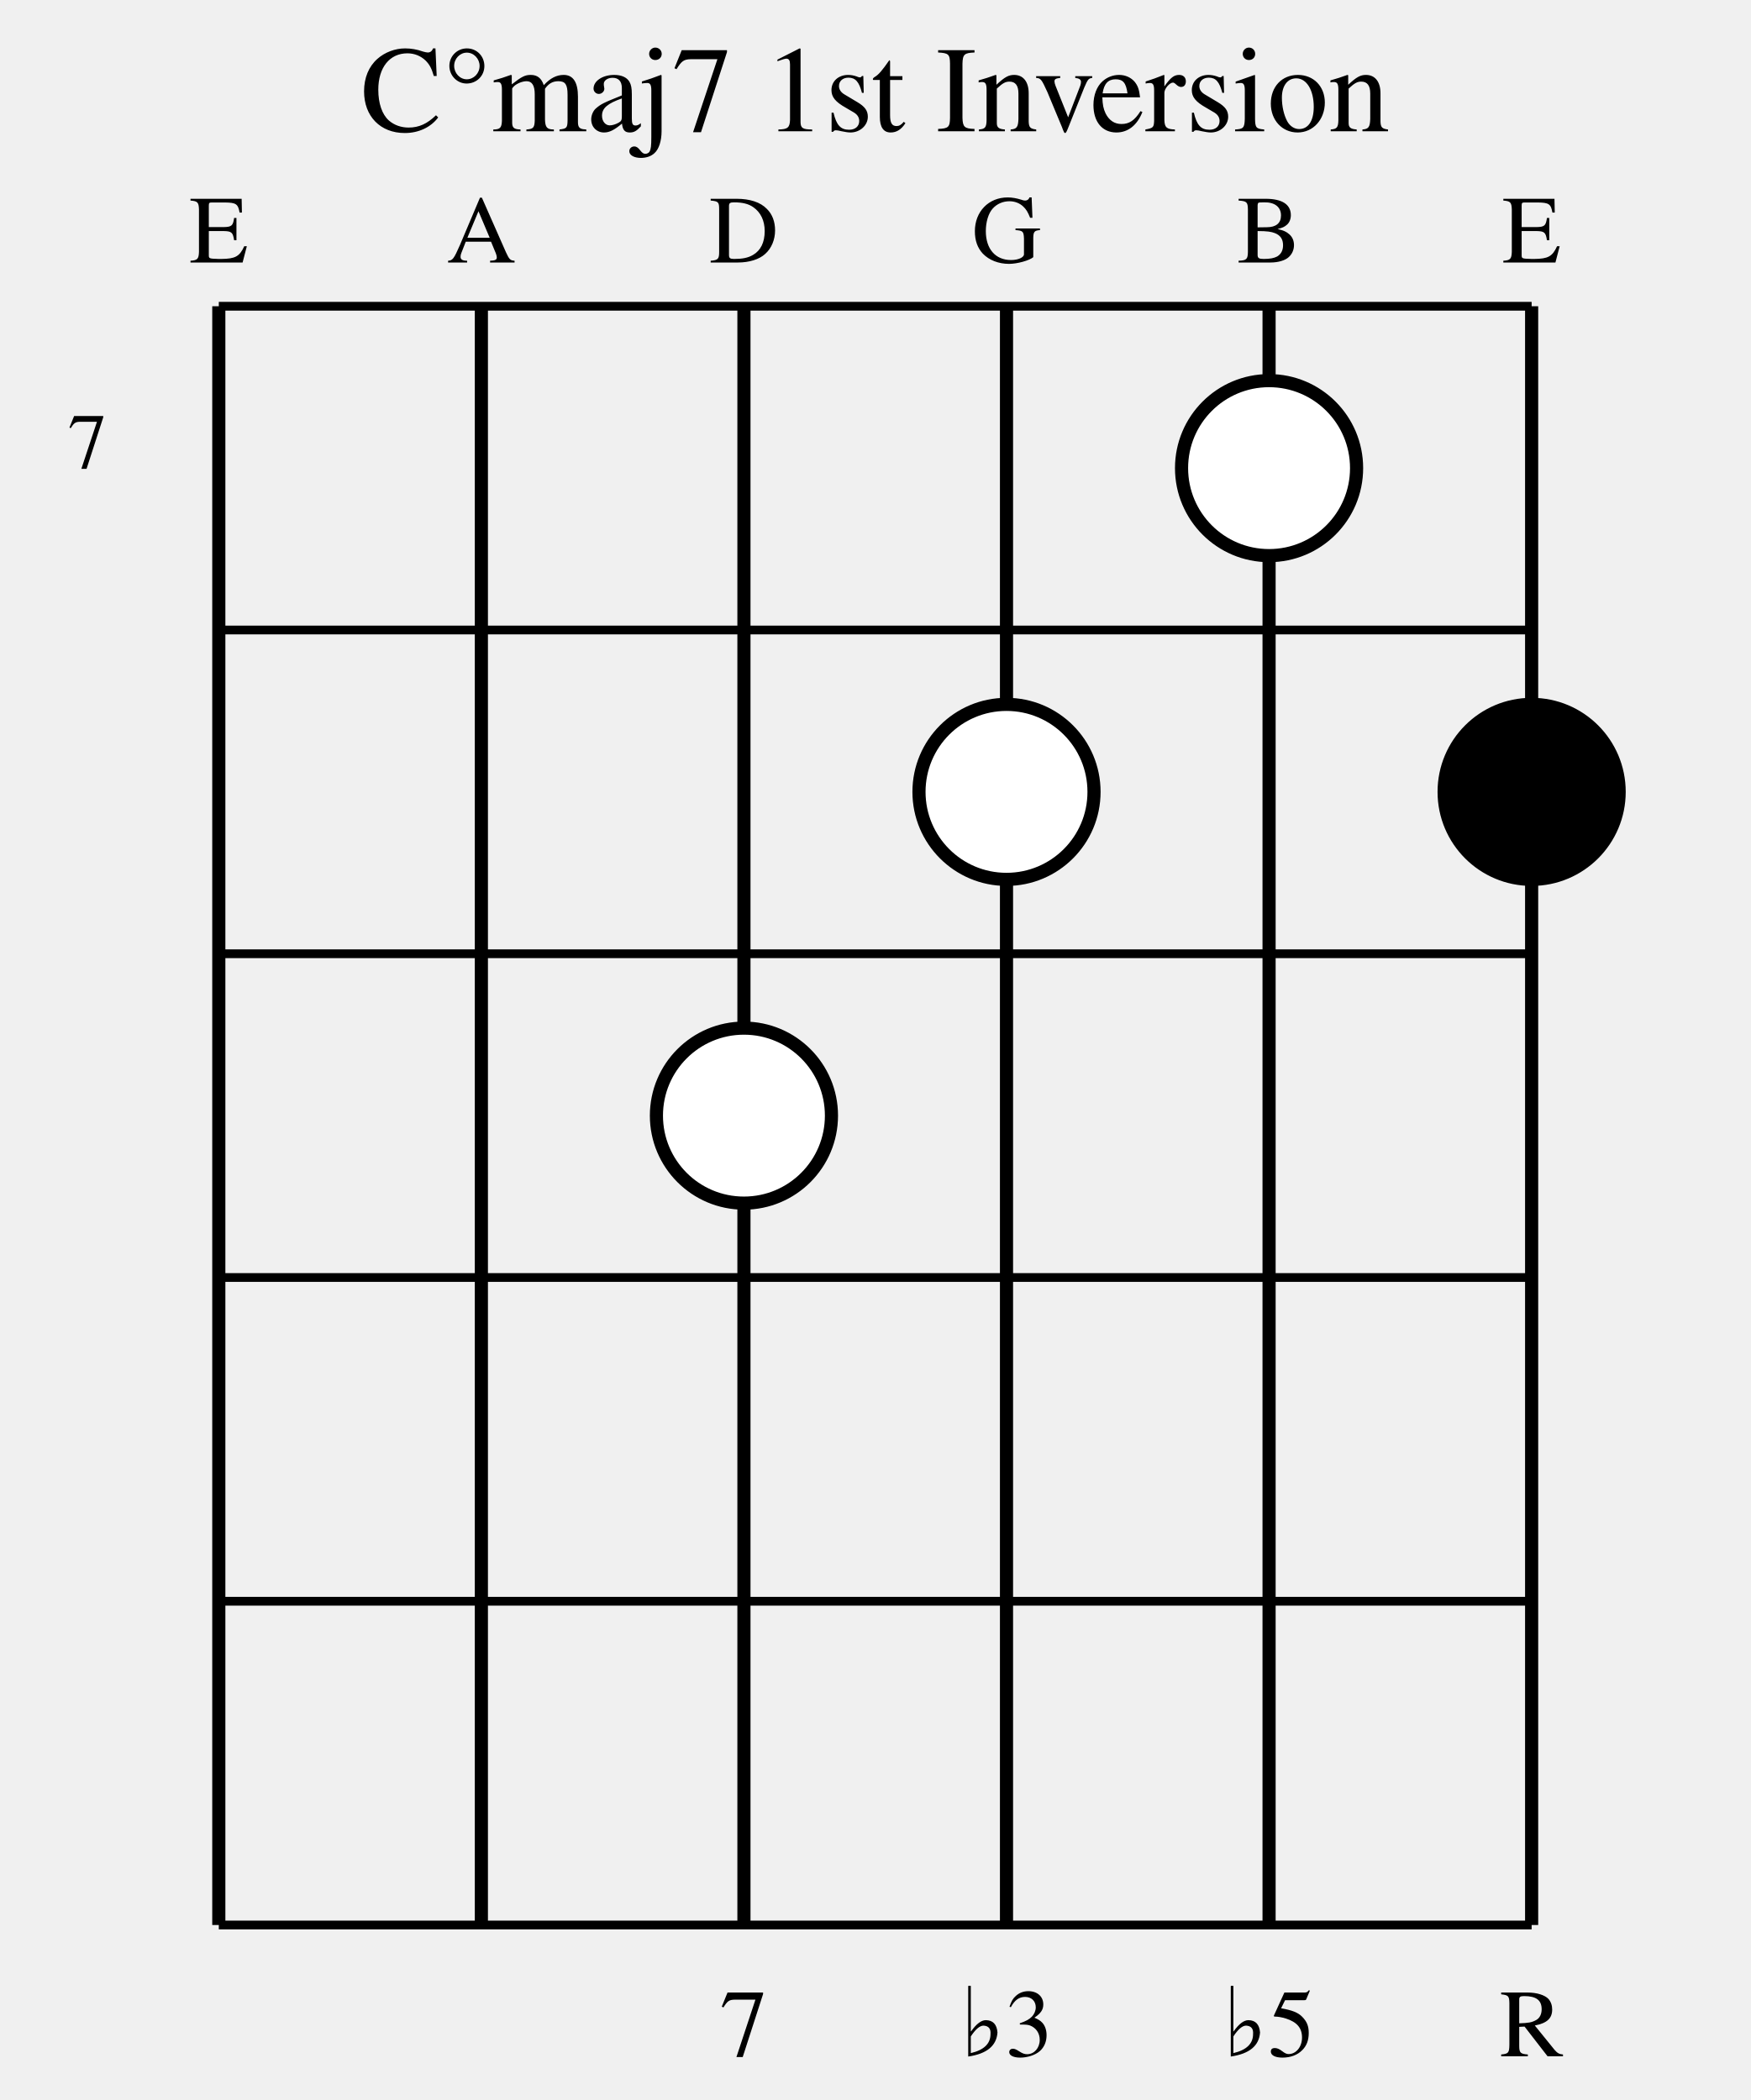
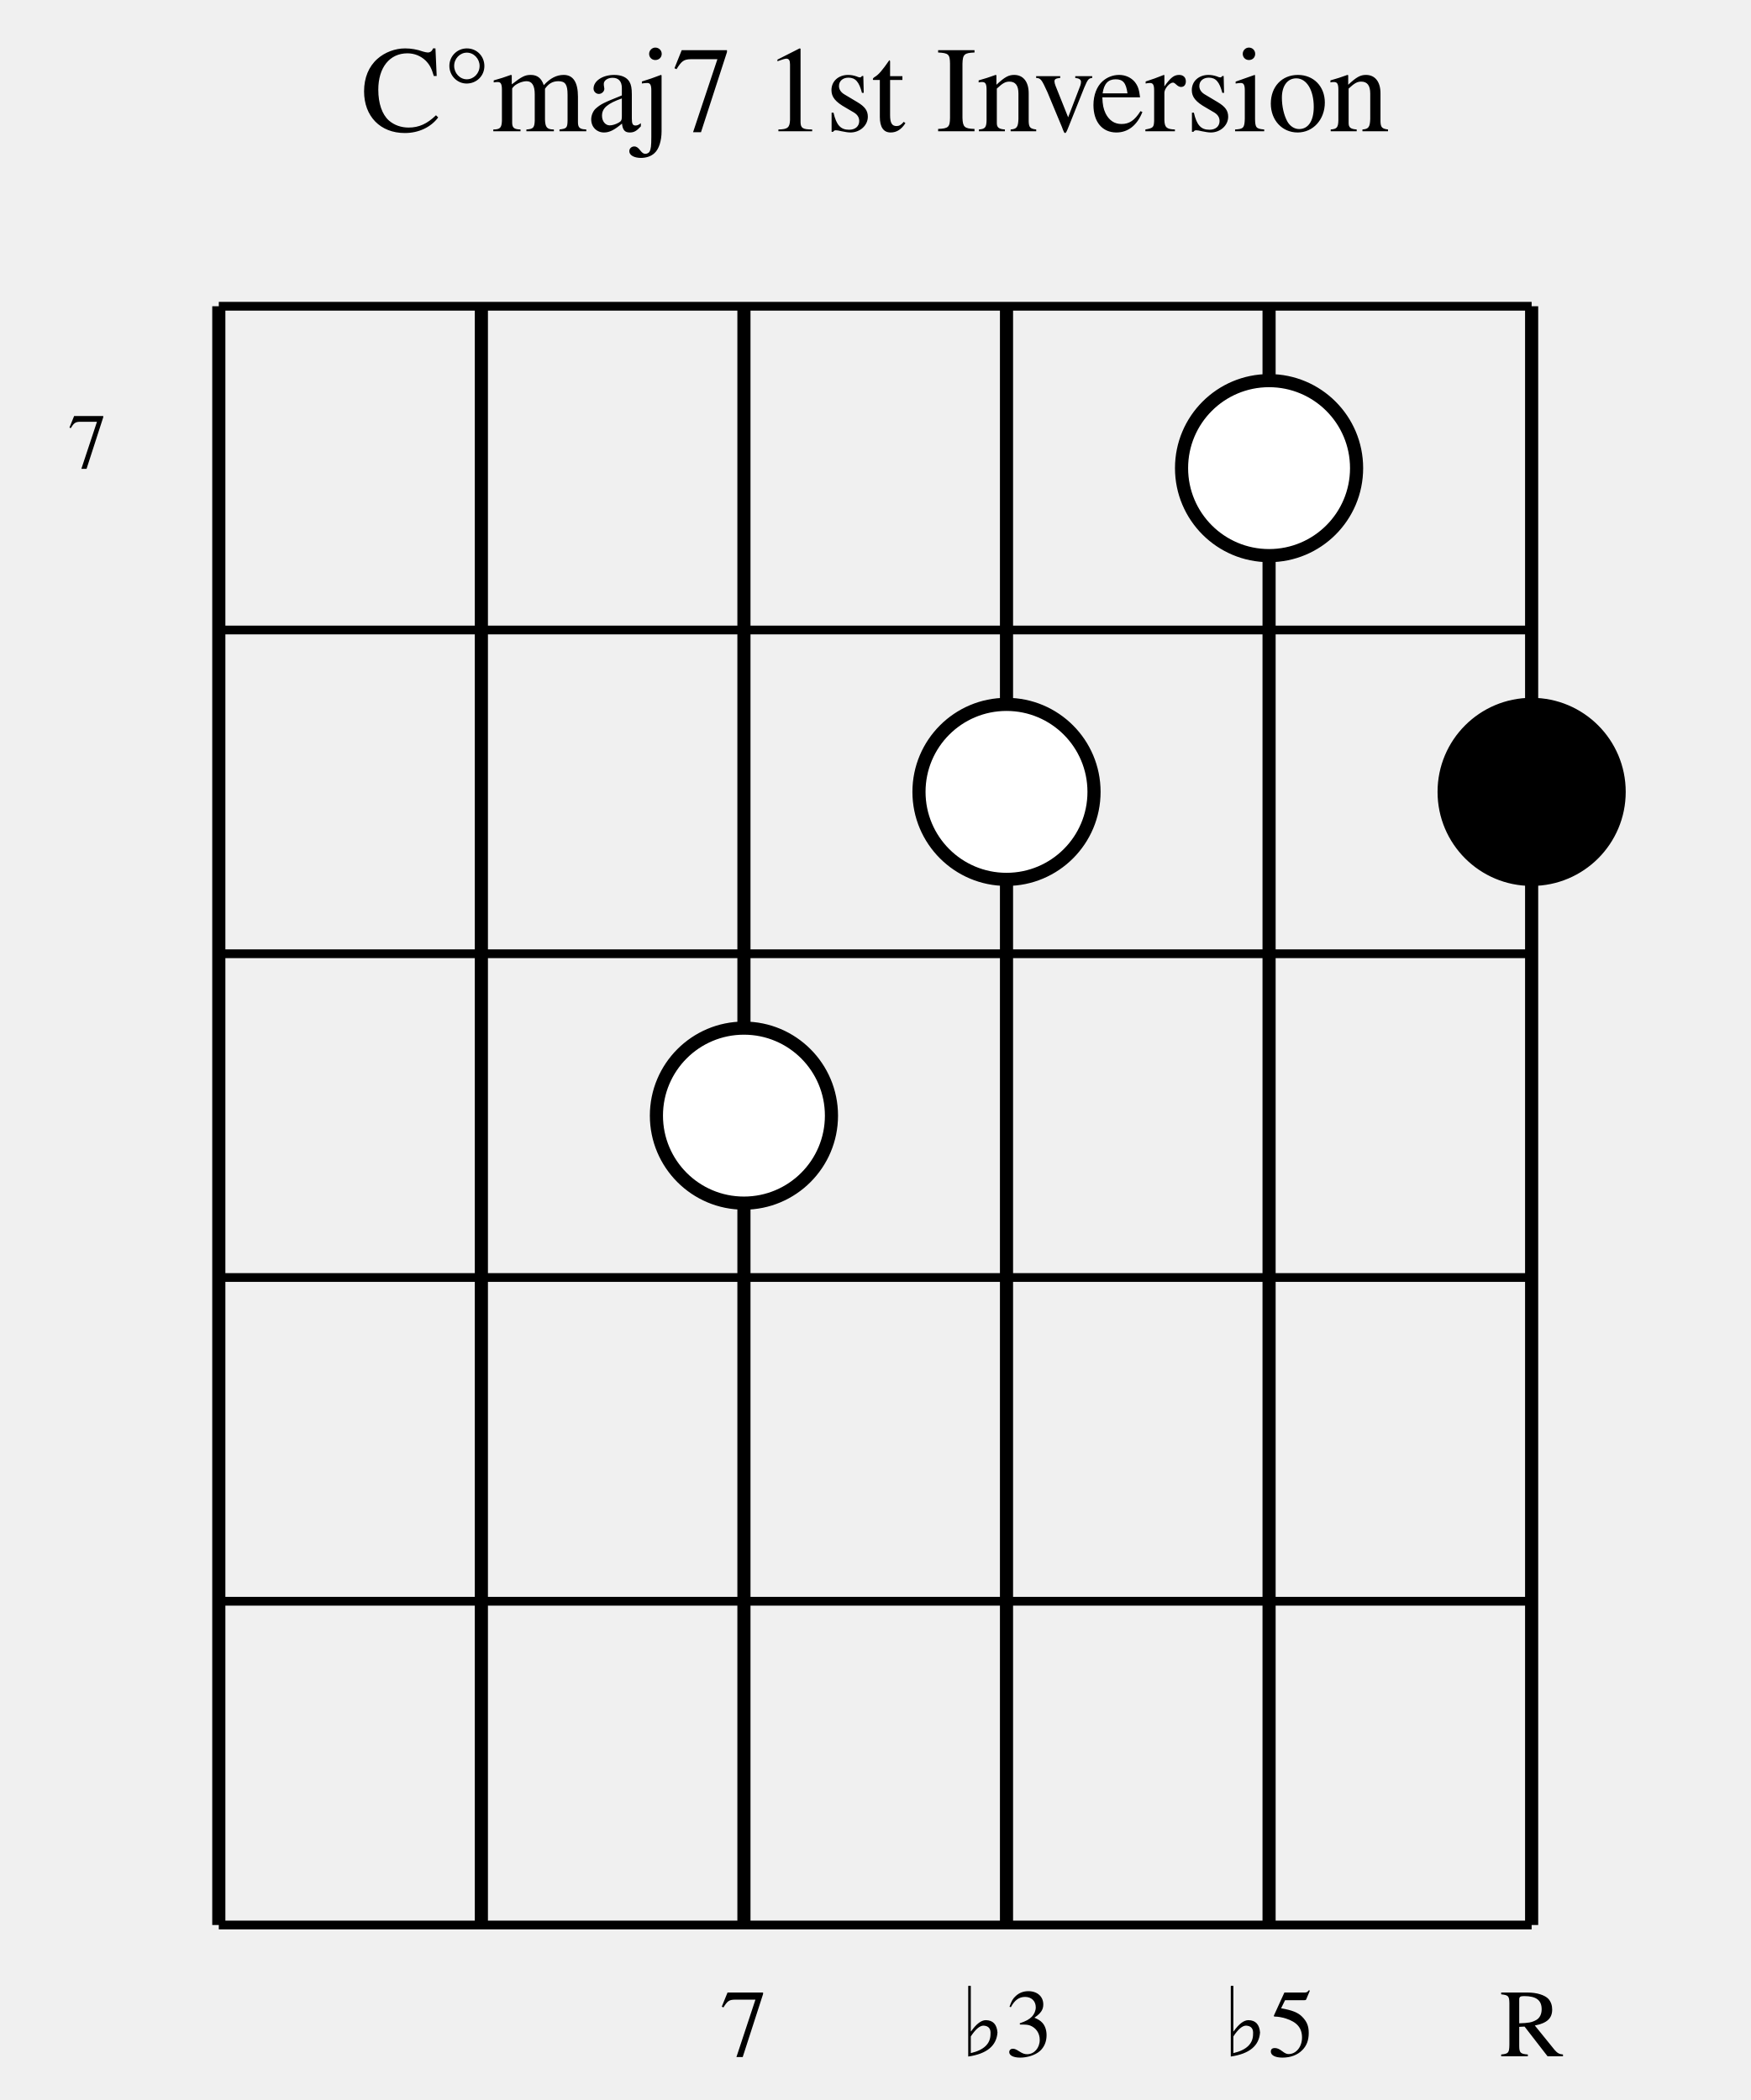
<svg xmlns="http://www.w3.org/2000/svg" width="200" height="240" viewBox="0 0 200 240">
  <defs>
    <style>
            .chord-title { 
                font-family: Times, serif; 
                font-size: 14px; 
                fill: #000000; 
                font-weight: normal; 
                text-anchor: middle; 
            }
            .string-label { 
                font-family: Times, serif; 
                font-size: 11px; 
                fill: #000000; 
                text-anchor: middle; 
            }
            .fret-label { 
                font-family: Times, serif; 
                font-size: 9px; 
                fill: #000000; 
                text-anchor: middle; 
            }
            .string-line { 
                stroke: #000000; 
                stroke-width: 1.5; 
            }
            .fret-line { 
                stroke: #000000; 
                stroke-width: 1; 
            }
            .nut-line { 
                stroke: #000000; 
                stroke-width: 3; 
            }
            .note-circle { 
                stroke: #000000; 
                stroke-width: 1.5; 
            }
            .root-note { 
                fill: #000000; 
            }
            .chord-note { 
                fill: #ffffff; 
            }
        </style>
  </defs>
  <text x="100" y="15" class="chord-title">C°maj7 1st Inversion</text>
-   <text x="25" y="30" class="string-label">E</text>
-   <text x="55" y="30" class="string-label">A</text>
-   <text x="85" y="30" class="string-label">D</text>
-   <text x="115" y="30" class="string-label">G</text>
-   <text x="145" y="30" class="string-label">B</text>
-   <text x="175" y="30" class="string-label">E</text>
  <line x1="25" y1="35" x2="25" y2="220" class="string-line" />
  <line x1="55" y1="35" x2="55" y2="220" class="string-line" />
  <line x1="85" y1="35" x2="85" y2="220" class="string-line" />
  <line x1="115" y1="35" x2="115" y2="220" class="string-line" />
  <line x1="145" y1="35" x2="145" y2="220" class="string-line" />
  <line x1="175" y1="35" x2="175" y2="220" class="string-line" />
  <line x1="25" y1="35" x2="175" y2="35" class="fret-line" />
  <line x1="25" y1="72" x2="175" y2="72" class="fret-line" />
  <line x1="25" y1="109" x2="175" y2="109" class="fret-line" />
  <line x1="25" y1="146" x2="175" y2="146" class="fret-line" />
  <line x1="25" y1="183" x2="175" y2="183" class="fret-line" />
  <line x1="25" y1="220" x2="175" y2="220" class="fret-line" />
  <text x="10" y="53.5" class="fret-label">7</text>
  <circle cx="85" cy="127.5" r="10" class="note-circle chord-note" />
  <circle cx="115" cy="90.5" r="10" class="note-circle chord-note" />
  <circle cx="145" cy="53.5" r="10" class="note-circle chord-note" />
  <circle cx="175" cy="90.5" r="10" class="note-circle root-note" />
  <text x="85" y="235" class="string-label">7</text>
  <text x="115" y="235" class="string-label">♭3</text>
  <text x="145" y="235" class="string-label">♭5</text>
  <text x="175" y="235" class="string-label">R</text>
</svg>
